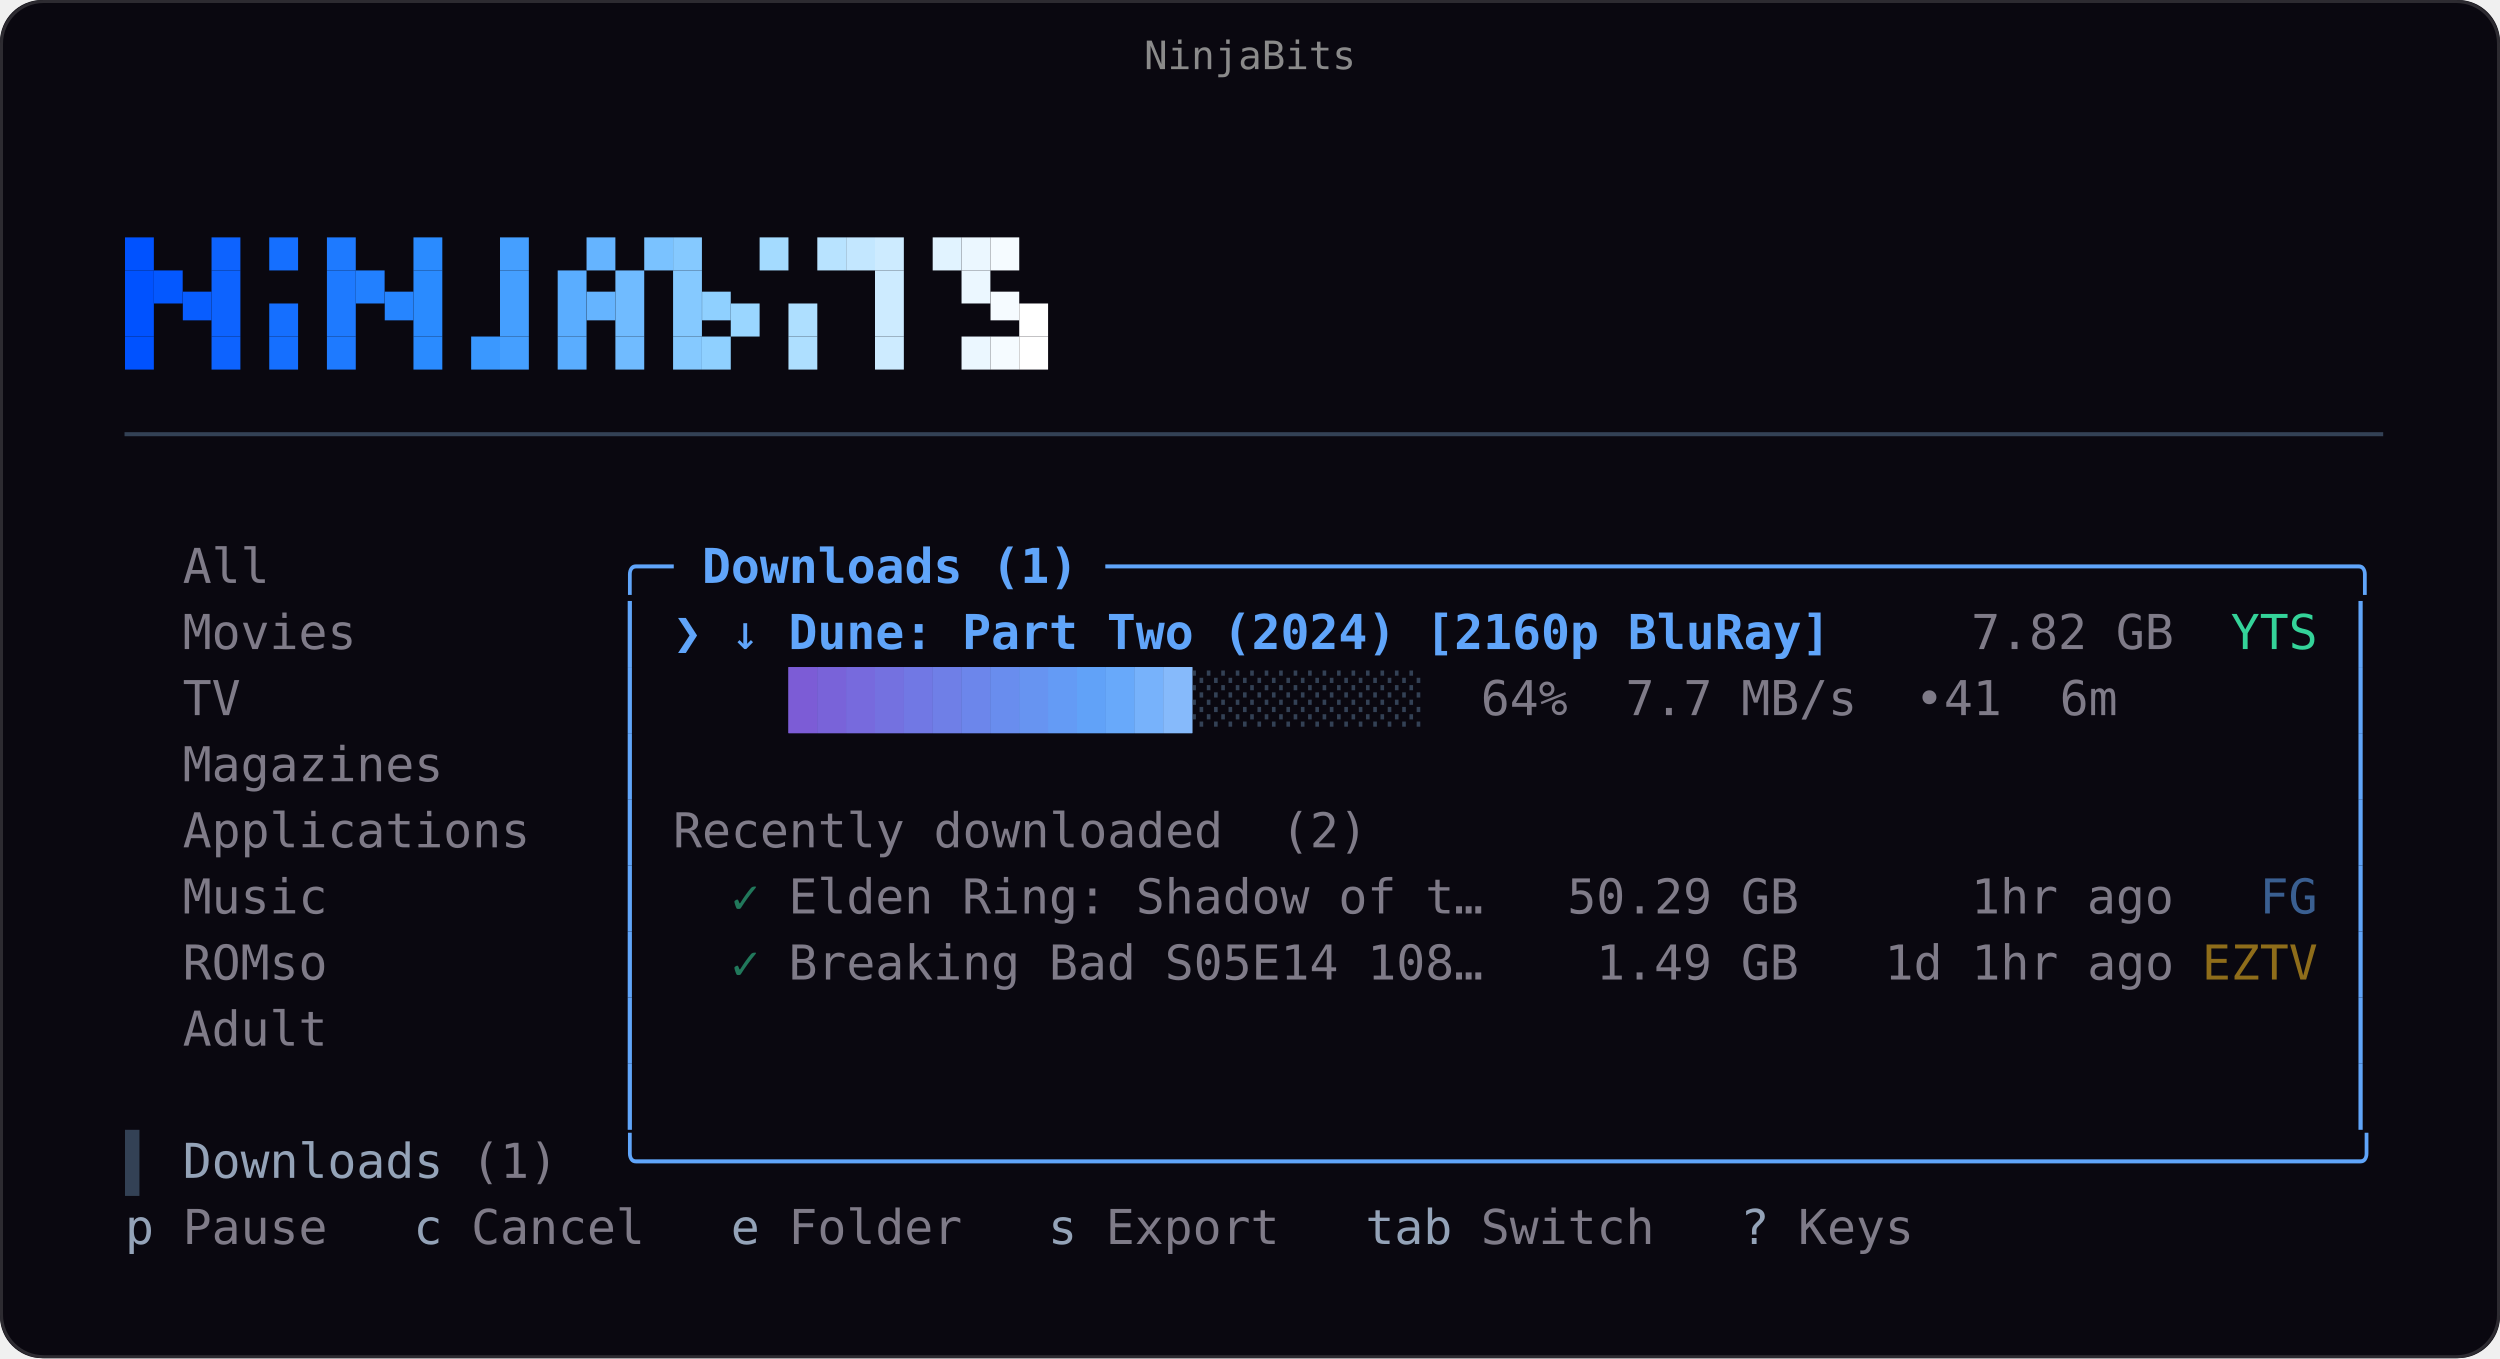
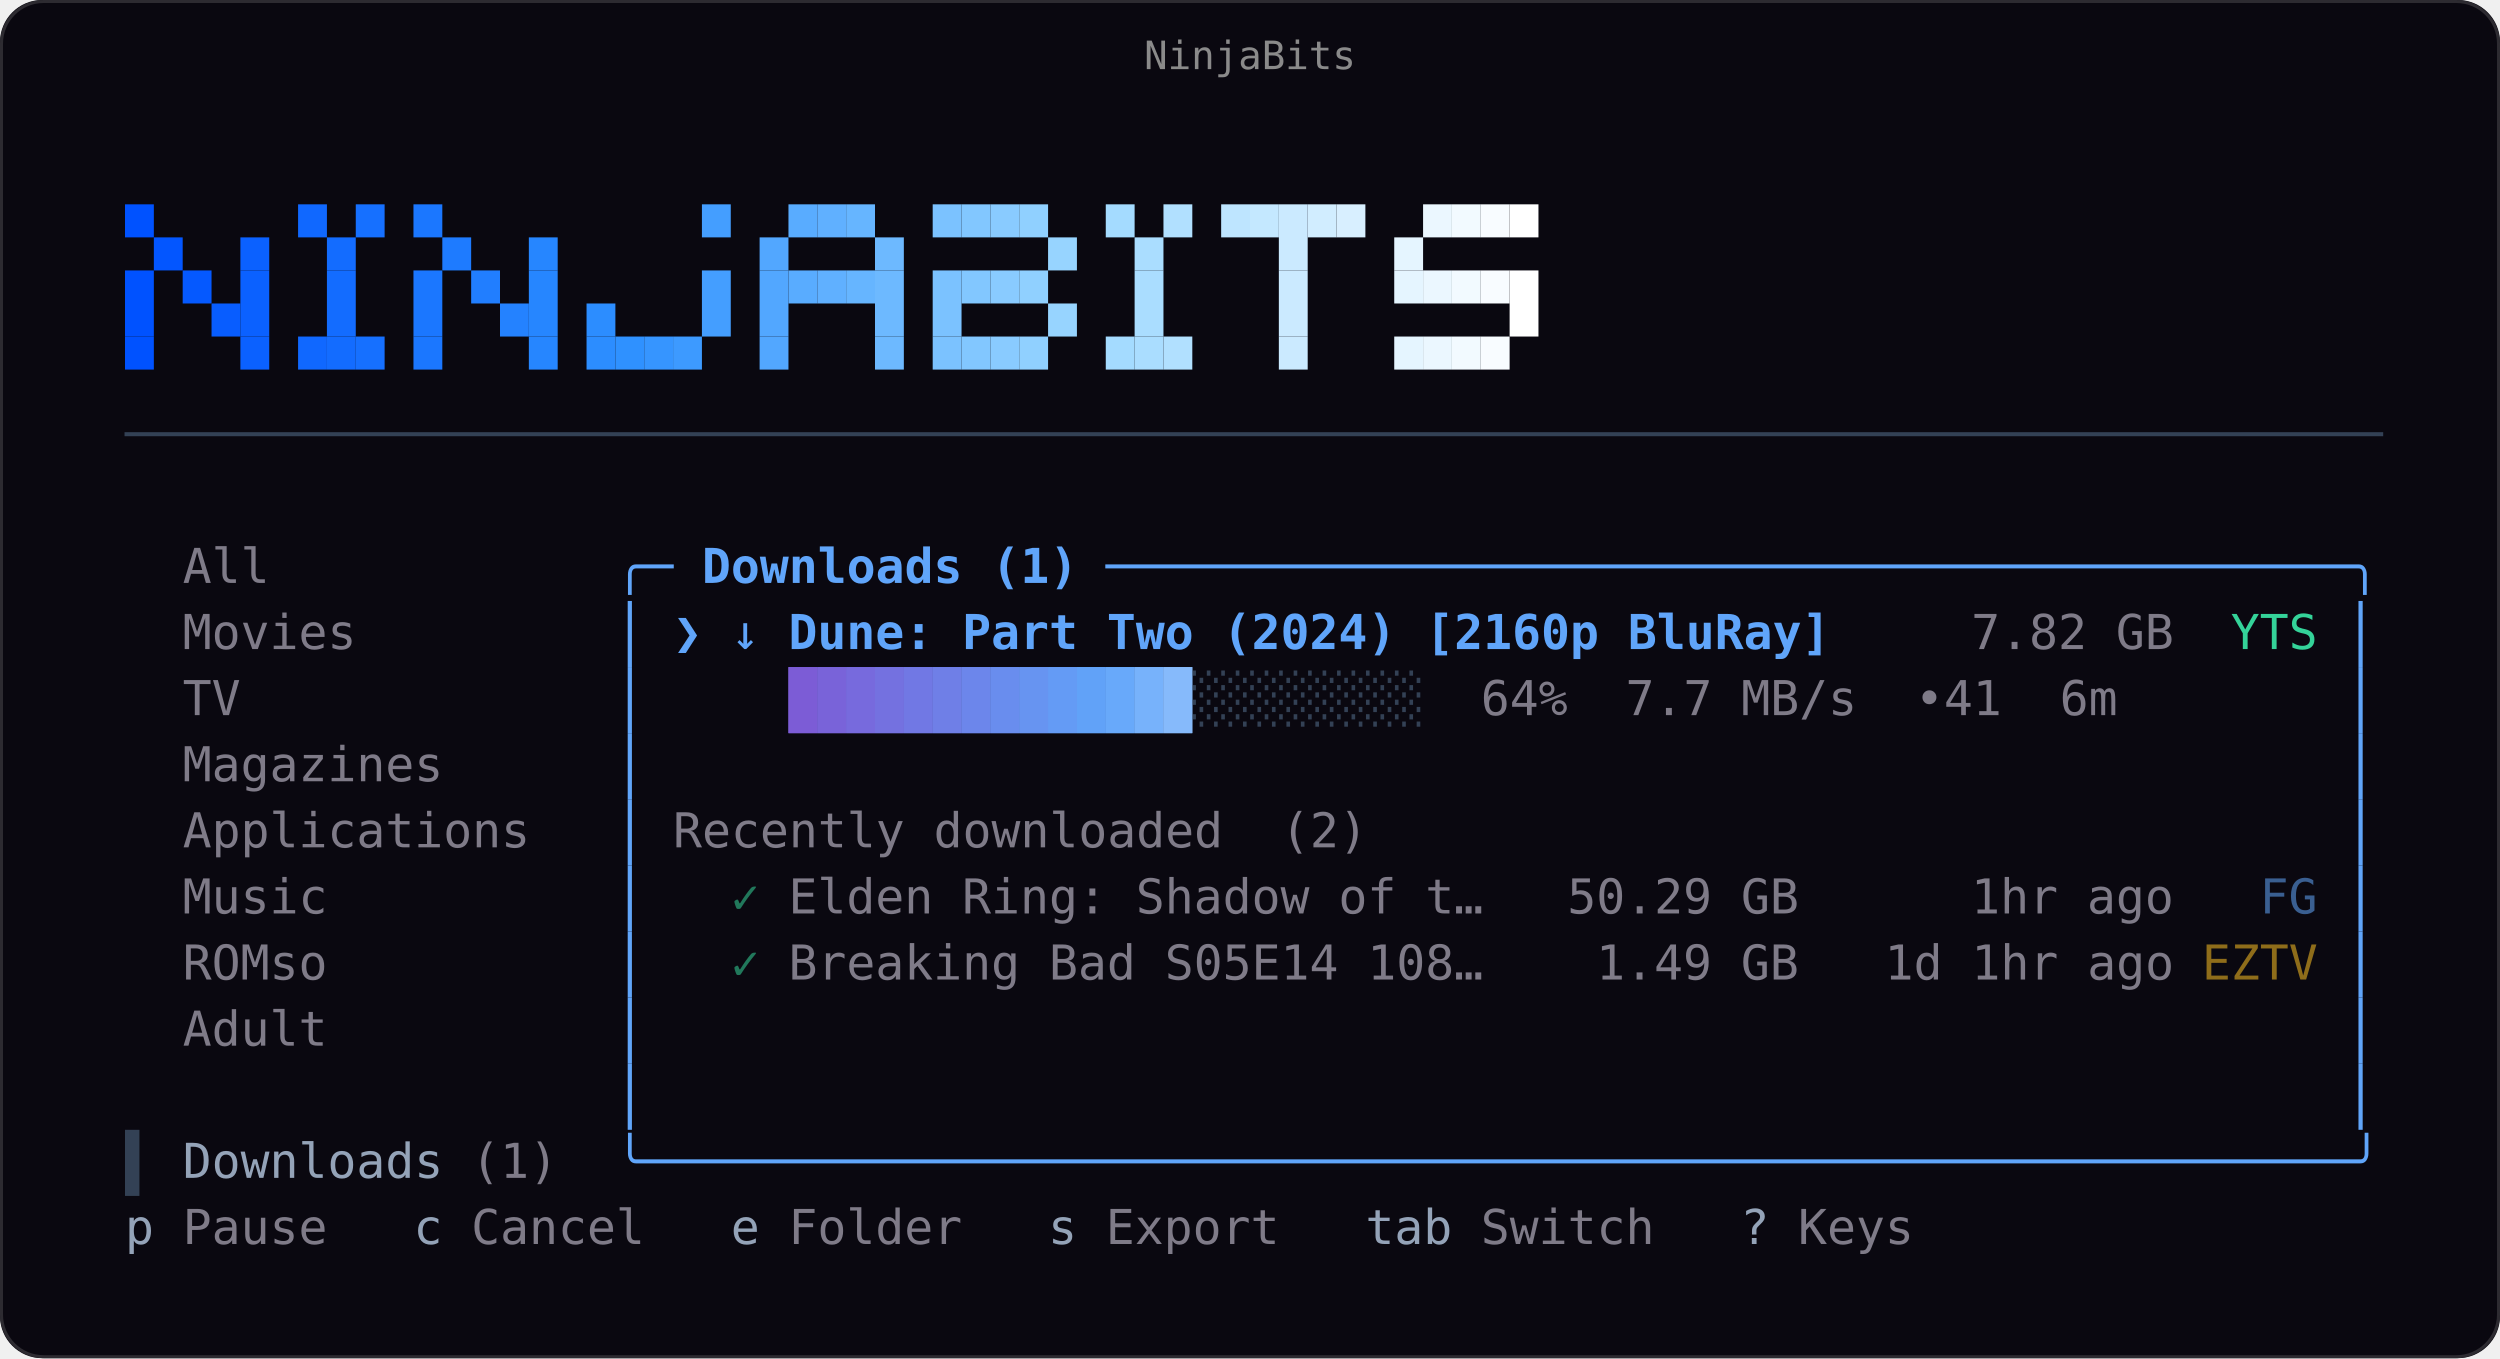
<svg xmlns="http://www.w3.org/2000/svg" width="832" height="452" viewBox="0 0 832 452" style="max-width: 832px; width: 100%; height: auto;" role="img">
  <rect width="100%" height="100%" rx="14" fill="#0a0810" />
  <rect x="0.5" y="0.5" width="831" height="451" rx="14" fill="none" stroke="#2d2b31" stroke-width="1" />
  <text x="416" y="23" text-anchor="middle" font-family="ui-monospace, &quot;Cascadia Mono&quot;, &quot;SF Mono&quot;, Menlo, Consolas, &quot;DejaVu Sans Mono&quot;, monospace" font-size="13" fill="#8a8a8a">NinjaBits</text>
  <g font-family="ui-monospace, &quot;Cascadia Mono&quot;, &quot;SF Mono&quot;, Menlo, Consolas, &quot;DejaVu Sans Mono&quot;, monospace" font-size="16" fill="#ddd8ea">
-     <rect x="41.6" y="79" width="9.6" height="11" fill="#0052ff" />
-     <rect x="70.4" y="79" width="9.6" height="11" fill="#0d63ff" />
-     <rect x="89.6" y="79" width="9.6" height="11" fill="#156fff" />
-     <rect x="108.8" y="79" width="9.6" height="11" fill="#1e7aff" />
-     <rect x="137.6" y="79" width="9.6" height="11" fill="#2a8bff" />
-     <rect x="166.4" y="79" width="9.6" height="11" fill="#459fff" />
-     <rect x="195.2" y="79" width="9.6" height="11" fill="#65b4ff" />
-     <rect x="214.4" y="79" width="9.6" height="11" fill="#7ac2ff" />
-     <rect x="224" y="79" width="9.6" height="11" fill="#85c9ff" />
-     <rect x="252.8" y="79" width="9.6" height="11" fill="#a4dbff" />
-     <rect x="272" y="79" width="9.6" height="11" fill="#b8e3ff" />
-     <rect x="281.6" y="79" width="9.6" height="11" fill="#c3e7ff" />
-     <rect x="291.2" y="79" width="9.6" height="11" fill="#cdebff" />
-     <rect x="310.4" y="79" width="9.6" height="11" fill="#e1f3ff" />
-     <rect x="320" y="79" width="9.6" height="11" fill="#ebf7ff" />
-     <rect x="329.6" y="79" width="9.6" height="11" fill="#f5fbff" />
+     <rect x="41.6" y="68" width="9.6" height="11" fill="#0052ff" />
+     <rect x="51.2" y="79" width="9.6" height="11" fill="#0356ff" />
+     <rect x="80" y="79" width="9.6" height="11" fill="#0b61ff" />
+     <rect x="99.2" y="68" width="9.6" height="11" fill="#1068ff" />
+     <rect x="108.8" y="79" width="9.6" height="11" fill="#136cff" />
+     <rect x="118.4" y="68" width="9.6" height="11" fill="#1670ff" />
+     <rect x="137.6" y="68" width="9.6" height="11" fill="#1b77ff" />
+     <rect x="147.2" y="79" width="9.6" height="11" fill="#1e7bff" />
+     <rect x="176" y="79" width="9.6" height="11" fill="#2686ff" />
+     <rect x="233.6" y="68" width="9.6" height="11" fill="#449eff" />
+     <rect x="252.8" y="79" width="9.6" height="11" fill="#52a7ff" />
+     <rect x="262.4" y="68" width="9.6" height="11" fill="#59acff" />
+     <rect x="272" y="68" width="9.6" height="11" fill="#60b0ff" />
+     <rect x="281.6" y="68" width="9.6" height="11" fill="#66b5ff" />
+     <rect x="291.2" y="79" width="9.6" height="11" fill="#6db9ff" />
+     <rect x="310.4" y="68" width="9.6" height="11" fill="#7bc2ff" />
+     <rect x="320" y="68" width="9.6" height="11" fill="#82c7ff" />
+     <rect x="329.6" y="68" width="9.6" height="11" fill="#89cbff" />
+     <rect x="339.2" y="68" width="9.6" height="11" fill="#90d0ff" />
+     <rect x="348.8" y="79" width="9.6" height="11" fill="#97d4ff" />
+     <rect x="368" y="68" width="9.6" height="11" fill="#a4dbff" />
+     <rect x="377.6" y="79" width="9.6" height="11" fill="#aaddff" />
+     <rect x="387.2" y="68" width="9.6" height="11" fill="#b1e0ff" />
+     <rect x="406.4" y="68" width="9.6" height="11" fill="#bee5ff" />
+     <rect x="416" y="68" width="9.6" height="11" fill="#c4e8ff" />
+     <rect x="425.6" y="68" width="9.6" height="22" fill="#cbeaff" />
+     <rect x="435.2" y="68" width="9.6" height="11" fill="#d1edff" />
+     <rect x="444.8" y="68" width="9.6" height="11" fill="#d8efff" />
+     <rect x="464" y="79" width="9.6" height="11" fill="#e5f5ff" />
+     <rect x="473.6" y="68" width="9.6" height="11" fill="#ebf7ff" />
+     <rect x="483.2" y="68" width="9.6" height="11" fill="#f2faff" />
+     <rect x="492.8" y="68" width="9.6" height="11" fill="#f8fcff" />
+     <rect x="502.4" y="68" width="9.6" height="11" fill="#ffffff" />
    <rect x="41.6" y="90" width="9.6" height="22" fill="#0052ff" />
-     <rect x="51.2" y="90" width="9.6" height="11" fill="#0458ff" />
-     <text x="60.8" y="106" textLength="9.6" lengthAdjust="spacingAndGlyphs" xml:space="preserve" fill="#085dff" font-weight="600">■</text>
-     <rect x="70.4" y="90" width="9.6" height="22" fill="#0d63ff" />
-     <rect x="89.6" y="101" width="9.6" height="11" fill="#156fff" />
-     <rect x="108.8" y="90" width="9.6" height="22" fill="#1e7aff" />
-     <rect x="118.4" y="90" width="9.6" height="11" fill="#2280ff" />
-     <text x="128" y="106" textLength="9.6" lengthAdjust="spacingAndGlyphs" xml:space="preserve" fill="#2685ff" font-weight="600">■</text>
-     <rect x="137.6" y="90" width="9.6" height="22" fill="#2a8bff" />
-     <rect x="166.4" y="90" width="9.6" height="22" fill="#459fff" />
-     <rect x="185.6" y="90" width="9.6" height="22" fill="#5aadff" />
-     <text x="195.2" y="106" textLength="9.6" lengthAdjust="spacingAndGlyphs" xml:space="preserve" fill="#65b4ff" font-weight="600">■</text>
-     <rect x="204.8" y="90" width="9.6" height="22" fill="#70bbff" />
-     <rect x="224" y="90" width="9.6" height="22" fill="#85c9ff" />
-     <text x="233.6" y="106" textLength="9.6" lengthAdjust="spacingAndGlyphs" xml:space="preserve" fill="#8fd0ff" font-weight="600">■</text>
-     <rect x="243.2" y="101" width="9.6" height="11" fill="#9ad6ff" />
-     <rect x="262.4" y="101" width="9.6" height="11" fill="#aedfff" />
-     <rect x="291.2" y="90" width="9.6" height="22" fill="#cdebff" />
-     <rect x="320" y="90" width="9.6" height="11" fill="#ebf7ff" />
-     <text x="329.6" y="106" textLength="9.6" lengthAdjust="spacingAndGlyphs" xml:space="preserve" fill="#f5fbff" font-weight="600">■</text>
-     <rect x="339.2" y="101" width="9.6" height="11" fill="#ffffff" />
+     <rect x="60.8" y="90" width="9.6" height="11" fill="#0559ff" />
+     <rect x="70.4" y="101" width="9.6" height="11" fill="#085dff" />
+     <rect x="80" y="90" width="9.6" height="22" fill="#0b61ff" />
+     <rect x="108.8" y="90" width="9.6" height="22" fill="#136cff" />
+     <rect x="137.6" y="90" width="9.6" height="22" fill="#1b77ff" />
+     <rect x="156.8" y="90" width="9.6" height="11" fill="#217eff" />
+     <rect x="166.4" y="101" width="9.6" height="11" fill="#2482ff" />
+     <rect x="176" y="90" width="9.6" height="22" fill="#2686ff" />
+     <rect x="195.2" y="101" width="9.6" height="11" fill="#2c8dff" />
+     <rect x="233.6" y="90" width="9.6" height="22" fill="#449eff" />
+     <rect x="252.8" y="90" width="9.6" height="22" fill="#52a7ff" />
+     <rect x="262.4" y="90" width="9.6" height="11" fill="#59acff" />
+     <rect x="272" y="90" width="9.6" height="11" fill="#60b0ff" />
+     <rect x="281.6" y="90" width="9.6" height="11" fill="#66b5ff" />
+     <rect x="291.2" y="90" width="9.6" height="22" fill="#6db9ff" />
+     <rect x="310.4" y="90" width="9.6" height="22" fill="#7bc2ff" />
+     <rect x="320" y="90" width="9.6" height="11" fill="#82c7ff" />
+     <rect x="329.6" y="90" width="9.6" height="11" fill="#89cbff" />
+     <rect x="339.2" y="90" width="9.6" height="11" fill="#90d0ff" />
+     <rect x="348.8" y="101" width="9.6" height="11" fill="#97d4ff" />
+     <rect x="377.6" y="90" width="9.6" height="22" fill="#aaddff" />
+     <rect x="425.6" y="90" width="9.6" height="22" fill="#cbeaff" />
+     <rect x="464" y="90" width="9.6" height="11" fill="#e5f5ff" />
+     <rect x="473.6" y="90" width="9.6" height="11" fill="#ebf7ff" />
+     <rect x="483.2" y="90" width="9.6" height="11" fill="#f2faff" />
+     <rect x="492.8" y="90" width="9.6" height="11" fill="#f8fcff" />
+     <rect x="502.4" y="90" width="9.6" height="22" fill="#ffffff" />
    <rect x="41.6" y="112" width="9.6" height="11" fill="#0052ff" />
-     <rect x="70.4" y="112" width="9.6" height="11" fill="#0d63ff" />
-     <rect x="89.6" y="112" width="9.6" height="11" fill="#156fff" />
-     <rect x="108.8" y="112" width="9.6" height="11" fill="#1e7aff" />
-     <rect x="137.6" y="112" width="9.6" height="11" fill="#2a8bff" />
-     <rect x="156.8" y="112" width="9.6" height="11" fill="#3a98ff" />
-     <rect x="166.4" y="112" width="9.6" height="11" fill="#459fff" />
-     <rect x="185.6" y="112" width="9.6" height="11" fill="#5aadff" />
-     <rect x="204.8" y="112" width="9.6" height="11" fill="#70bbff" />
-     <rect x="224" y="112" width="9.6" height="11" fill="#85c9ff" />
-     <rect x="233.6" y="112" width="9.6" height="11" fill="#8fd0ff" />
-     <rect x="262.4" y="112" width="9.6" height="11" fill="#aedfff" />
-     <rect x="291.2" y="112" width="9.6" height="11" fill="#cdebff" />
-     <rect x="320" y="112" width="9.6" height="11" fill="#ebf7ff" />
-     <rect x="329.6" y="112" width="9.6" height="11" fill="#f5fbff" />
-     <rect x="339.2" y="112" width="9.6" height="11" fill="#ffffff" />
+     <rect x="80" y="112" width="9.6" height="11" fill="#0b61ff" />
+     <rect x="99.2" y="112" width="9.6" height="11" fill="#1068ff" />
+     <rect x="108.8" y="112" width="9.6" height="11" fill="#136cff" />
+     <rect x="118.4" y="112" width="9.6" height="11" fill="#1670ff" />
+     <rect x="137.6" y="112" width="9.6" height="11" fill="#1b77ff" />
+     <rect x="176" y="112" width="9.6" height="11" fill="#2686ff" />
+     <rect x="195.2" y="112" width="9.6" height="11" fill="#2c8dff" />
+     <rect x="204.8" y="112" width="9.6" height="11" fill="#2f91ff" />
+     <rect x="214.4" y="112" width="9.6" height="11" fill="#3695ff" />
+     <rect x="224" y="112" width="9.6" height="11" fill="#3d9aff" />
+     <rect x="252.8" y="112" width="9.6" height="11" fill="#52a7ff" />
+     <rect x="291.2" y="112" width="9.6" height="11" fill="#6db9ff" />
+     <rect x="310.4" y="112" width="9.6" height="11" fill="#7bc2ff" />
+     <rect x="320" y="112" width="9.6" height="11" fill="#82c7ff" />
+     <rect x="329.6" y="112" width="9.6" height="11" fill="#89cbff" />
+     <rect x="339.2" y="112" width="9.6" height="11" fill="#90d0ff" />
+     <rect x="368" y="112" width="9.6" height="11" fill="#a4dbff" />
+     <rect x="377.6" y="112" width="9.6" height="11" fill="#aaddff" />
+     <rect x="387.2" y="112" width="9.6" height="11" fill="#b1e0ff" />
+     <rect x="425.6" y="112" width="9.6" height="11" fill="#cbeaff" />
+     <rect x="464" y="112" width="9.6" height="11" fill="#e5f5ff" />
+     <rect x="473.6" y="112" width="9.6" height="11" fill="#ebf7ff" />
+     <rect x="483.2" y="112" width="9.6" height="11" fill="#f2faff" />
+     <rect x="492.8" y="112" width="9.6" height="11" fill="#f8fcff" />
    <text x="41.6" y="150" textLength="748.8" lengthAdjust="spacingAndGlyphs" xml:space="preserve" fill="#334155">──────────────────────────────────────────────────────────────────────────────</text>
    <text x="60.8" y="194" textLength="28.8" lengthAdjust="spacingAndGlyphs" xml:space="preserve" fill-opacity="0.55">All</text>
    <text x="204.8" y="194" textLength="19.2" lengthAdjust="spacingAndGlyphs" xml:space="preserve" fill="#60a5fa">╭─</text>
    <text x="233.6" y="194" textLength="124.8" lengthAdjust="spacingAndGlyphs" xml:space="preserve" fill="#60a5fa" font-weight="600">Downloads (1)</text>
    <text x="368" y="194" textLength="422.4" lengthAdjust="spacingAndGlyphs" xml:space="preserve" fill="#60a5fa">───────────────────────────────────────────╮</text>
    <text x="60.8" y="216" textLength="57.6" lengthAdjust="spacingAndGlyphs" xml:space="preserve" fill-opacity="0.55">Movies</text>
    <rect x="208.9" y="200" width="1.4" height="22" fill="#60a5fa" />
    <text x="224" y="216" textLength="9.6" lengthAdjust="spacingAndGlyphs" xml:space="preserve" fill="#60a5fa" font-weight="600">❯</text>
    <text x="243.2" y="216" textLength="9.6" lengthAdjust="spacingAndGlyphs" xml:space="preserve" fill="#60a5fa">↓</text>
    <text x="262.4" y="216" textLength="345.6" lengthAdjust="spacingAndGlyphs" xml:space="preserve" fill="#60a5fa" font-weight="600">Dune: Part Two (2024) [2160p BluRay]</text>
    <text x="656" y="216" textLength="67.2" lengthAdjust="spacingAndGlyphs" xml:space="preserve" fill-opacity="0.55">7.82 GB</text>
    <text x="742.4" y="216" textLength="28.8" lengthAdjust="spacingAndGlyphs" xml:space="preserve" fill="#34d399">YTS</text>
    <rect x="784.9" y="200" width="1.4" height="22" fill="#60a5fa" />
    <text x="60.8" y="238" textLength="19.2" lengthAdjust="spacingAndGlyphs" xml:space="preserve" fill-opacity="0.55">TV</text>
    <rect x="208.9" y="222" width="1.4" height="22" fill="#60a5fa" />
    <rect x="262.4" y="222" width="9.6" height="22" fill="#7c5cd6" />
    <rect x="272" y="222" width="9.6" height="22" fill="#7963d9" />
    <rect x="281.6" y="222" width="9.6" height="22" fill="#776add" />
    <rect x="291.2" y="222" width="9.6" height="22" fill="#7471e0" />
    <rect x="300.8" y="222" width="9.6" height="22" fill="#7178e4" />
    <rect x="310.4" y="222" width="9.6" height="22" fill="#6f7fe7" />
    <rect x="320" y="222" width="9.6" height="22" fill="#6c86eb" />
    <rect x="329.6" y="222" width="9.6" height="22" fill="#698dee" />
    <rect x="339.2" y="222" width="9.6" height="22" fill="#6794f1" />
    <rect x="348.8" y="222" width="9.6" height="22" fill="#649bf5" />
    <rect x="358.4" y="222" width="9.6" height="22" fill="#61a2f8" />
    <rect x="368" y="222" width="9.6" height="22" fill="#68a9fa" />
    <rect x="377.6" y="222" width="9.6" height="22" fill="#77b2fb" />
    <rect x="387.2" y="222" width="9.6" height="22" fill="#86bafb" />
    <text x="396.8" y="238" textLength="76.8" lengthAdjust="spacingAndGlyphs" xml:space="preserve" fill="#334155">░░░░░░░░</text>
    <text x="492.8" y="238" textLength="211.2" lengthAdjust="spacingAndGlyphs" xml:space="preserve" fill-opacity="0.55">64%  7.7 MB/s  •41  6m</text>
    <rect x="784.9" y="222" width="1.4" height="22" fill="#60a5fa" />
    <text x="60.8" y="260" textLength="86.4" lengthAdjust="spacingAndGlyphs" xml:space="preserve" fill-opacity="0.55">Magazines</text>
    <rect x="208.9" y="244" width="1.4" height="22" fill="#60a5fa" />
    <rect x="784.9" y="244" width="1.4" height="22" fill="#60a5fa" />
    <text x="60.8" y="282" textLength="115.2" lengthAdjust="spacingAndGlyphs" xml:space="preserve" fill-opacity="0.55">Applications</text>
    <rect x="208.9" y="266" width="1.4" height="22" fill="#60a5fa" />
    <text x="224" y="282" textLength="230.4" lengthAdjust="spacingAndGlyphs" xml:space="preserve" fill-opacity="0.55">Recently downloaded  (2)</text>
    <rect x="784.9" y="266" width="1.4" height="22" fill="#60a5fa" />
    <text x="60.8" y="304" textLength="48" lengthAdjust="spacingAndGlyphs" xml:space="preserve" fill-opacity="0.55">Music</text>
    <rect x="208.9" y="288" width="1.4" height="22" fill="#60a5fa" />
    <text x="243.2" y="304" textLength="9.6" lengthAdjust="spacingAndGlyphs" xml:space="preserve" fill="#34d399" fill-opacity="0.55">✓</text>
    <text x="262.4" y="304" textLength="230.4" lengthAdjust="spacingAndGlyphs" xml:space="preserve" fill-opacity="0.55">Elden Ring: Shadow of t…</text>
    <text x="521.6" y="304" textLength="76.8" lengthAdjust="spacingAndGlyphs" xml:space="preserve" fill-opacity="0.55">50.29 GB</text>
    <text x="656" y="304" textLength="67.2" lengthAdjust="spacingAndGlyphs" xml:space="preserve" fill-opacity="0.55">1hr ago</text>
    <text x="752" y="304" textLength="19.2" lengthAdjust="spacingAndGlyphs" xml:space="preserve" fill="#60a5fa" fill-opacity="0.55">FG</text>
    <rect x="784.9" y="288" width="1.4" height="22" fill="#60a5fa" />
    <text x="60.8" y="326" textLength="48" lengthAdjust="spacingAndGlyphs" xml:space="preserve" fill-opacity="0.55">ROMso</text>
    <rect x="208.9" y="310" width="1.4" height="22" fill="#60a5fa" />
    <text x="243.2" y="326" textLength="9.6" lengthAdjust="spacingAndGlyphs" xml:space="preserve" fill="#34d399" fill-opacity="0.55">✓</text>
    <text x="262.4" y="326" textLength="230.4" lengthAdjust="spacingAndGlyphs" xml:space="preserve" fill-opacity="0.55">Breaking Bad S05E14 108…</text>
    <text x="531.2" y="326" textLength="67.2" lengthAdjust="spacingAndGlyphs" xml:space="preserve" fill-opacity="0.55">1.49 GB</text>
    <text x="627.2" y="326" textLength="96" lengthAdjust="spacingAndGlyphs" xml:space="preserve" fill-opacity="0.55">1d 1hr ago</text>
    <text x="732.8" y="326" textLength="38.4" lengthAdjust="spacingAndGlyphs" xml:space="preserve" fill="#fbbf24" fill-opacity="0.55">EZTV</text>
    <rect x="784.9" y="310" width="1.4" height="22" fill="#60a5fa" />
    <text x="60.8" y="348" textLength="48" lengthAdjust="spacingAndGlyphs" xml:space="preserve" fill-opacity="0.55">Adult</text>
    <rect x="208.9" y="332" width="1.4" height="22" fill="#60a5fa" />
    <rect x="784.9" y="332" width="1.4" height="22" fill="#60a5fa" />
    <rect x="208.9" y="354" width="1.4" height="22" fill="#60a5fa" />
    <rect x="784.9" y="354" width="1.4" height="22" fill="#60a5fa" />
    <rect x="41.6" y="376" width="4.8" height="22" fill="#334155" />
    <text x="60.8" y="392" textLength="86.4" lengthAdjust="spacingAndGlyphs" xml:space="preserve" fill="#94a3b8">Downloads</text>
    <text x="156.8" y="392" textLength="28.8" lengthAdjust="spacingAndGlyphs" xml:space="preserve" fill-opacity="0.55">(1)</text>
    <text x="204.8" y="392" textLength="585.6" lengthAdjust="spacingAndGlyphs" xml:space="preserve" fill="#60a5fa">╰───────────────────────────────────────────────────────────╯</text>
    <text x="41.6" y="414" textLength="9.6" lengthAdjust="spacingAndGlyphs" xml:space="preserve" fill="#94a3b8">p</text>
    <text x="60.8" y="414" textLength="48" lengthAdjust="spacingAndGlyphs" xml:space="preserve" fill-opacity="0.55">Pause</text>
    <text x="137.6" y="414" textLength="9.6" lengthAdjust="spacingAndGlyphs" xml:space="preserve" fill="#94a3b8">c</text>
    <text x="156.8" y="414" textLength="57.6" lengthAdjust="spacingAndGlyphs" xml:space="preserve" fill-opacity="0.55">Cancel</text>
    <text x="243.2" y="414" textLength="9.6" lengthAdjust="spacingAndGlyphs" xml:space="preserve" fill="#94a3b8">e</text>
    <text x="262.4" y="414" textLength="57.6" lengthAdjust="spacingAndGlyphs" xml:space="preserve" fill-opacity="0.55">Folder</text>
    <text x="348.8" y="414" textLength="9.6" lengthAdjust="spacingAndGlyphs" xml:space="preserve" fill="#94a3b8">s</text>
    <text x="368" y="414" textLength="57.6" lengthAdjust="spacingAndGlyphs" xml:space="preserve" fill-opacity="0.55">Export</text>
    <text x="454.4" y="414" textLength="28.8" lengthAdjust="spacingAndGlyphs" xml:space="preserve" fill="#94a3b8">tab</text>
    <text x="492.8" y="414" textLength="57.6" lengthAdjust="spacingAndGlyphs" xml:space="preserve" fill-opacity="0.55">Switch</text>
    <text x="579.2" y="414" textLength="9.6" lengthAdjust="spacingAndGlyphs" xml:space="preserve" fill="#94a3b8">?</text>
    <text x="598.4" y="414" textLength="38.4" lengthAdjust="spacingAndGlyphs" xml:space="preserve" fill-opacity="0.55">Keys</text>
  </g>
  <rect x="262.4" y="222" width="9.6" height="22" fill="#7c5cd6">
    <animate attributeName="fill" calcMode="discrete" dur="3.48s" values="#7c5cd6;#7f5fd7;#8669da;#9277de;#a18ae3;#b29ee8;#c3b3ee;#d2c5f3;#ded4f7;#e5ddfa;#e8e0fb;#e5ddfa;#ded4f7;#d2c5f3;#c3b3ee;#b29ee8;#a18ae3;#9277de;#8669da;#7f5fd7;#7c5cd6;#7c5cd6;#7c5cd6;#7c5cd6;#7c5cd6;#7c5cd6;#7c5cd6;#7c5cd6;#7c5cd6;#7c5cd6;#7c5cd6;#7c5cd6;#7c5cd6;#7c5cd6;#7c5cd6;#7c5cd6;#7c5cd6;#7c5cd6;#7c5cd6;#7c5cd6;#7c5cd6;#7c5cd6;#7c5cd6;#7c5cd6;#7c5cd6;#7c5cd6;#7c5cd6;#7c5cd6;#7c5cd6;#7c5cd6;#7c5cd6;#7c5cd6;#7c5cd6;#7c5cd6;#7c5cd6;#7c5cd6;#7c5cd6;#7c5cd6;#7c5cd6;#7c5cd6;#7c5cd6;#7c5cd6;#7c5cd6;#7c5cd6;#7c5cd6;#7c5cd6;#7c5cd6;#7c5cd6;#7c5cd6;#7c5cd6;#7c5cd6;#7c5cd6;#7c5cd6;#7c5cd6;#7c5cd6;#7c5cd6;#7c5cd6;#7c5cd6;#7c5cd6;#7c5cd6;#7c5cd6;#7c5cd6;#7c5cd6;#7c5cd6;#7c5cd6;#7c5cd6;#7c5cd6" repeatCount="indefinite" />
  </rect>
  <rect x="272" y="222" width="9.6" height="22" fill="#7963d9">
    <animate attributeName="fill" calcMode="discrete" dur="3.48s" values="#7963d9;#7963d9;#7963d9;#7b65da;#816ddc;#8d7adf;#9c8ae4;#ac9ee9;#beb1ee;#cec3f3;#dbd2f7;#e4dcfa;#e8e1fb;#e6dffb;#dfd7f9;#d4caf5;#c5baf1;#b4a6eb;#a393e6;#9381e1;#8672dd;#7d68da;#7963d9;#7963d9;#7963d9;#7963d9;#7963d9;#7963d9;#7963d9;#7963d9;#7963d9;#7963d9;#7963d9;#7963d9;#7963d9;#7963d9;#7963d9;#7963d9;#7963d9;#7963d9;#7963d9;#7963d9;#7963d9;#7963d9;#7963d9;#7963d9;#7963d9;#7963d9;#7963d9;#7963d9;#7963d9;#7963d9;#7963d9;#7963d9;#7963d9;#7963d9;#7963d9;#7963d9;#7963d9;#7963d9;#7963d9;#7963d9;#7963d9;#7963d9;#7963d9;#7963d9;#7963d9;#7963d9;#7963d9;#7963d9;#7963d9;#7963d9;#7963d9;#7963d9;#7963d9;#7963d9;#7963d9;#7963d9;#7963d9;#7963d9;#7963d9;#7963d9;#7963d9;#7963d9;#7963d9;#7963d9;#7963d9" repeatCount="indefinite" />
  </rect>
  <rect x="281.6" y="222" width="9.6" height="22" fill="#776add">
    <animate attributeName="fill" calcMode="discrete" dur="3.48s" values="#776add;#776add;#776add;#776add;#776add;#786bdd;#7e71df;#887ce2;#978ce6;#a79eea;#b9b0ef;#cac2f3;#d8d1f7;#e2dcfa;#e7e1fb;#e7e1fb;#e1dbfa;#d6cff7;#c8c0f3;#b7aeee;#a59bea;#958ae5;#877be1;#7d70df;#786bdd;#776add;#776add;#776add;#776add;#776add;#776add;#776add;#776add;#776add;#776add;#776add;#776add;#776add;#776add;#776add;#776add;#776add;#776add;#776add;#776add;#776add;#776add;#776add;#776add;#776add;#776add;#776add;#776add;#776add;#776add;#776add;#776add;#776add;#776add;#776add;#776add;#776add;#776add;#776add;#776add;#776add;#776add;#776add;#776add;#776add;#776add;#776add;#776add;#776add;#776add;#776add;#776add;#776add;#776add;#776add;#776add;#776add;#776add;#776add;#776add;#776add;#776add" repeatCount="indefinite" />
  </rect>
  <rect x="291.2" y="222" width="9.6" height="22" fill="#7471e0">
    <animate attributeName="fill" calcMode="discrete" dur="3.48s" values="#7471e0;#7471e0;#7471e0;#7471e0;#7471e0;#7471e0;#7471e0;#7471e0;#7976e1;#8380e4;#918de7;#a29eeb;#b4b0ef;#c5c1f4;#d4d0f7;#dfdbfa;#e6e1fc;#e7e2fc;#e2ddfb;#d8d4f8;#cac6f5;#bab5f1;#a8a4ec;#9693e8;#8784e5;#7c79e2;#7572e0;#7471e0;#7471e0;#7471e0;#7471e0;#7471e0;#7471e0;#7471e0;#7471e0;#7471e0;#7471e0;#7471e0;#7471e0;#7471e0;#7471e0;#7471e0;#7471e0;#7471e0;#7471e0;#7471e0;#7471e0;#7471e0;#7471e0;#7471e0;#7471e0;#7471e0;#7471e0;#7471e0;#7471e0;#7471e0;#7471e0;#7471e0;#7471e0;#7471e0;#7471e0;#7471e0;#7471e0;#7471e0;#7471e0;#7471e0;#7471e0;#7471e0;#7471e0;#7471e0;#7471e0;#7471e0;#7471e0;#7471e0;#7471e0;#7471e0;#7471e0;#7471e0;#7471e0;#7471e0;#7471e0;#7471e0;#7471e0;#7471e0;#7471e0;#7471e0;#7471e0" repeatCount="indefinite" />
  </rect>
  <rect x="300.8" y="222" width="9.6" height="22" fill="#7178e4">
    <animate attributeName="fill" calcMode="discrete" dur="3.48s" values="#7178e4;#7178e4;#7178e4;#7178e4;#7178e4;#7178e4;#7178e4;#7178e4;#7178e4;#7178e4;#757be5;#7d83e7;#8b90e9;#9c9fed;#aeaff1;#c0c0f4;#d0cff8;#dddafa;#e5e1fc;#e7e3fc;#e3e0fc;#dad8fa;#cdcbf7;#bcbcf3;#aaacf0;#989bec;#888de9;#7b81e6;#737ae4;#7178e4;#7178e4;#7178e4;#7178e4;#7178e4;#7178e4;#7178e4;#7178e4;#7178e4;#7178e4;#7178e4;#7178e4;#7178e4;#7178e4;#7178e4;#7178e4;#7178e4;#7178e4;#7178e4;#7178e4;#7178e4;#7178e4;#7178e4;#7178e4;#7178e4;#7178e4;#7178e4;#7178e4;#7178e4;#7178e4;#7178e4;#7178e4;#7178e4;#7178e4;#7178e4;#7178e4;#7178e4;#7178e4;#7178e4;#7178e4;#7178e4;#7178e4;#7178e4;#7178e4;#7178e4;#7178e4;#7178e4;#7178e4;#7178e4;#7178e4;#7178e4;#7178e4;#7178e4;#7178e4;#7178e4;#7178e4;#7178e4;#7178e4" repeatCount="indefinite" />
  </rect>
  <rect x="310.4" y="222" width="9.6" height="22" fill="#6f7fe7">
    <animate attributeName="fill" calcMode="discrete" dur="3.48s" values="#6f7fe7;#6f7fe7;#6f7fe7;#6f7fe7;#6f7fe7;#6f7fe7;#6f7fe7;#6f7fe7;#6f7fe7;#6f7fe7;#6f7fe7;#6f7fe7;#7181e7;#7988e9;#8692eb;#96a0ee;#a9b0f1;#bbbff5;#cccef8;#dad9fa;#e3e1fc;#e7e4fd;#e4e2fc;#dcdbfb;#d0d0f8;#bfc3f5;#adb3f2;#9aa4ef;#8995ec;#7c8ae9;#7382e8;#6f7fe7;#6f7fe7;#6f7fe7;#6f7fe7;#6f7fe7;#6f7fe7;#6f7fe7;#6f7fe7;#6f7fe7;#6f7fe7;#6f7fe7;#6f7fe7;#6f7fe7;#6f7fe7;#6f7fe7;#6f7fe7;#6f7fe7;#6f7fe7;#6f7fe7;#6f7fe7;#6f7fe7;#6f7fe7;#6f7fe7;#6f7fe7;#6f7fe7;#6f7fe7;#6f7fe7;#6f7fe7;#6f7fe7;#6f7fe7;#6f7fe7;#6f7fe7;#6f7fe7;#6f7fe7;#6f7fe7;#6f7fe7;#6f7fe7;#6f7fe7;#6f7fe7;#6f7fe7;#6f7fe7;#6f7fe7;#6f7fe7;#6f7fe7;#6f7fe7;#6f7fe7;#6f7fe7;#6f7fe7;#6f7fe7;#6f7fe7;#6f7fe7;#6f7fe7;#6f7fe7;#6f7fe7;#6f7fe7;#6f7fe7" repeatCount="indefinite" />
  </rect>
  <rect x="320" y="222" width="9.6" height="22" fill="#6c86eb">
    <animate attributeName="fill" calcMode="discrete" dur="3.48s" values="#6c86eb;#6c86eb;#6c86eb;#6c86eb;#6c86eb;#6c86eb;#6c86eb;#6c86eb;#6c86eb;#6c86eb;#6c86eb;#6c86eb;#6c86eb;#6c86eb;#6d87eb;#748cec;#8096ee;#90a2f0;#a3b0f3;#b6bff6;#c8cdf9;#d7d8fb;#e1e0fc;#e6e4fd;#e5e3fd;#dedefc;#d2d5fa;#c2c8f8;#b0baf5;#9cabf2;#8b9ef0;#7c92ed;#718aec;#6c86eb;#6c86eb;#6c86eb;#6c86eb;#6c86eb;#6c86eb;#6c86eb;#6c86eb;#6c86eb;#6c86eb;#6c86eb;#6c86eb;#6c86eb;#6c86eb;#6c86eb;#6c86eb;#6c86eb;#6c86eb;#6c86eb;#6c86eb;#6c86eb;#6c86eb;#6c86eb;#6c86eb;#6c86eb;#6c86eb;#6c86eb;#6c86eb;#6c86eb;#6c86eb;#6c86eb;#6c86eb;#6c86eb;#6c86eb;#6c86eb;#6c86eb;#6c86eb;#6c86eb;#6c86eb;#6c86eb;#6c86eb;#6c86eb;#6c86eb;#6c86eb;#6c86eb;#6c86eb;#6c86eb;#6c86eb;#6c86eb;#6c86eb;#6c86eb;#6c86eb;#6c86eb;#6c86eb" repeatCount="indefinite" />
  </rect>
  <rect x="329.6" y="222" width="9.6" height="22" fill="#698dee">
    <animate attributeName="fill" calcMode="discrete" dur="3.48s" values="#698dee;#698dee;#698dee;#698dee;#698dee;#698dee;#698dee;#698dee;#698dee;#698dee;#698dee;#698dee;#698dee;#698dee;#698dee;#698dee;#6a8dee;#6f91ef;#7b99f0;#8aa4f2;#9db1f4;#b0bff7;#c3ccf9;#d3d8fb;#dfe0fc;#e5e5fd;#e5e5fd;#e0e1fd;#d5d9fb;#c5cef9;#b2c1f7;#9fb3f5;#8ca6f2;#7c9af0;#7092ef;#6a8eee;#698dee;#698dee;#698dee;#698dee;#698dee;#698dee;#698dee;#698dee;#698dee;#698dee;#698dee;#698dee;#698dee;#698dee;#698dee;#698dee;#698dee;#698dee;#698dee;#698dee;#698dee;#698dee;#698dee;#698dee;#698dee;#698dee;#698dee;#698dee;#698dee;#698dee;#698dee;#698dee;#698dee;#698dee;#698dee;#698dee;#698dee;#698dee;#698dee;#698dee;#698dee;#698dee;#698dee;#698dee;#698dee;#698dee;#698dee;#698dee;#698dee;#698dee;#698dee" repeatCount="indefinite" />
  </rect>
  <rect x="339.2" y="222" width="9.6" height="22" fill="#6794f1">
    <animate attributeName="fill" calcMode="discrete" dur="3.48s" values="#6794f1;#6794f1;#6794f1;#6794f1;#6794f1;#6794f1;#6794f1;#6794f1;#6794f1;#6794f1;#6794f1;#6794f1;#6794f1;#6794f1;#6794f1;#6794f1;#6794f1;#6794f1;#6794f1;#6c97f1;#769ef2;#85a7f4;#97b3f6;#abc0f8;#beccfa;#cfd7fb;#dce0fd;#e4e5fd;#e6e6fe;#e1e3fd;#d7dcfc;#c8d3fb;#b6c7f9;#a2baf7;#8faef5;#7ea3f3;#719af2;#6995f1;#6794f1;#6794f1;#6794f1;#6794f1;#6794f1;#6794f1;#6794f1;#6794f1;#6794f1;#6794f1;#6794f1;#6794f1;#6794f1;#6794f1;#6794f1;#6794f1;#6794f1;#6794f1;#6794f1;#6794f1;#6794f1;#6794f1;#6794f1;#6794f1;#6794f1;#6794f1;#6794f1;#6794f1;#6794f1;#6794f1;#6794f1;#6794f1;#6794f1;#6794f1;#6794f1;#6794f1;#6794f1;#6794f1;#6794f1;#6794f1;#6794f1;#6794f1;#6794f1;#6794f1;#6794f1;#6794f1;#6794f1;#6794f1;#6794f1" repeatCount="indefinite" />
  </rect>
  <rect x="348.8" y="222" width="9.6" height="22" fill="#649bf5">
    <animate attributeName="fill" calcMode="discrete" dur="3.48s" values="#649bf5;#649bf5;#649bf5;#649bf5;#649bf5;#649bf5;#649bf5;#649bf5;#649bf5;#649bf5;#649bf5;#649bf5;#649bf5;#649bf5;#649bf5;#649bf5;#649bf5;#649bf5;#649bf5;#649bf5;#649bf5;#679df5;#70a2f6;#7fabf7;#91b5f8;#a5c1fa;#b9ccfb;#cbd7fc;#d9dffd;#e2e5fe;#e6e7fe;#e2e5fe;#d9dffd;#cbd7fc;#b9ccfb;#a5c1fa;#91b5f8;#7fabf7;#70a2f6;#679df5;#649bf5;#649bf5;#649bf5;#649bf5;#649bf5;#649bf5;#649bf5;#649bf5;#649bf5;#649bf5;#649bf5;#649bf5;#649bf5;#649bf5;#649bf5;#649bf5;#649bf5;#649bf5;#649bf5;#649bf5;#649bf5;#649bf5;#649bf5;#649bf5;#649bf5;#649bf5;#649bf5;#649bf5;#649bf5;#649bf5;#649bf5;#649bf5;#649bf5;#649bf5;#649bf5;#649bf5;#649bf5;#649bf5;#649bf5;#649bf5;#649bf5;#649bf5;#649bf5;#649bf5;#649bf5;#649bf5;#649bf5" repeatCount="indefinite" />
  </rect>
  <rect x="358.4" y="222" width="9.6" height="22" fill="#61a2f8">
    <animate attributeName="fill" calcMode="discrete" dur="3.48s" values="#61a2f8;#61a2f8;#61a2f8;#61a2f8;#61a2f8;#61a2f8;#61a2f8;#61a2f8;#61a2f8;#61a2f8;#61a2f8;#61a2f8;#61a2f8;#61a2f8;#61a2f8;#61a2f8;#61a2f8;#61a2f8;#61a2f8;#61a2f8;#61a2f8;#61a2f8;#61a2f8;#63a3f8;#6ba7f8;#79aef9;#8ab8fa;#9fc2fb;#b3cdfc;#c6d7fd;#d6dffe;#e0e5fe;#e5e7fe;#e3e6fe;#dbe2fe;#cedbfd;#bcd2fc;#a8c7fb;#93bcfa;#80b2f9;#70aaf9;#66a5f8;#61a2f8;#61a2f8;#61a2f8;#61a2f8;#61a2f8;#61a2f8;#61a2f8;#61a2f8;#61a2f8;#61a2f8;#61a2f8;#61a2f8;#61a2f8;#61a2f8;#61a2f8;#61a2f8;#61a2f8;#61a2f8;#61a2f8;#61a2f8;#61a2f8;#61a2f8;#61a2f8;#61a2f8;#61a2f8;#61a2f8;#61a2f8;#61a2f8;#61a2f8;#61a2f8;#61a2f8;#61a2f8;#61a2f8;#61a2f8;#61a2f8;#61a2f8;#61a2f8;#61a2f8;#61a2f8;#61a2f8;#61a2f8;#61a2f8;#61a2f8;#61a2f8;#61a2f8" repeatCount="indefinite" />
  </rect>
  <rect x="368" y="222" width="9.6" height="22" fill="#68a9fa">
    <animate attributeName="fill" calcMode="discrete" dur="3.48s" values="#68a9fa;#68a9fa;#68a9fa;#68a9fa;#68a9fa;#68a9fa;#68a9fa;#68a9fa;#68a9fa;#68a9fa;#68a9fa;#68a9fa;#68a9fa;#68a9fa;#68a9fa;#68a9fa;#68a9fa;#68a9fa;#68a9fa;#68a9fa;#68a9fa;#68a9fa;#68a9fa;#68a9fa;#68a9fa;#69a9fa;#6fadfa;#7bb3fb;#8bbbfb;#9ec4fc;#b2cefd;#c5d7fd;#d4dffe;#e0e5fe;#e5e8fe;#e5e8fe;#dfe4fe;#d3defe;#c3d6fd;#b0cdfd;#9cc3fc;#89bafb;#7ab2fb;#6eacfa;#69a9fa;#68a9fa;#68a9fa;#68a9fa;#68a9fa;#68a9fa;#68a9fa;#68a9fa;#68a9fa;#68a9fa;#68a9fa;#68a9fa;#68a9fa;#68a9fa;#68a9fa;#68a9fa;#68a9fa;#68a9fa;#68a9fa;#68a9fa;#68a9fa;#68a9fa;#68a9fa;#68a9fa;#68a9fa;#68a9fa;#68a9fa;#68a9fa;#68a9fa;#68a9fa;#68a9fa;#68a9fa;#68a9fa;#68a9fa;#68a9fa;#68a9fa;#68a9fa;#68a9fa;#68a9fa;#68a9fa;#68a9fa;#68a9fa;#68a9fa" repeatCount="indefinite" />
  </rect>
  <rect x="377.6" y="222" width="9.6" height="22" fill="#77b2fb">
    <animate attributeName="fill" calcMode="discrete" dur="3.48s" values="#77b2fb;#77b2fb;#77b2fb;#77b2fb;#77b2fb;#77b2fb;#77b2fb;#77b2fb;#77b2fb;#77b2fb;#77b2fb;#77b2fb;#77b2fb;#77b2fb;#77b2fb;#77b2fb;#77b2fb;#77b2fb;#77b2fb;#77b2fb;#77b2fb;#77b2fb;#77b2fb;#77b2fb;#77b2fb;#77b2fb;#77b2fb;#77b2fb;#7cb4fb;#85b9fb;#93c0fc;#a4c8fc;#b5d0fd;#c6d9fe;#d5e0fe;#e0e5fe;#e6e8ff;#e7e9ff;#e3e7fe;#d9e2fe;#cbdbfe;#bbd3fd;#a9cbfd;#98c2fc;#8abbfc;#7fb6fb;#78b3fb;#77b2fb;#77b2fb;#77b2fb;#77b2fb;#77b2fb;#77b2fb;#77b2fb;#77b2fb;#77b2fb;#77b2fb;#77b2fb;#77b2fb;#77b2fb;#77b2fb;#77b2fb;#77b2fb;#77b2fb;#77b2fb;#77b2fb;#77b2fb;#77b2fb;#77b2fb;#77b2fb;#77b2fb;#77b2fb;#77b2fb;#77b2fb;#77b2fb;#77b2fb;#77b2fb;#77b2fb;#77b2fb;#77b2fb;#77b2fb;#77b2fb;#77b2fb;#77b2fb;#77b2fb;#77b2fb;#77b2fb" repeatCount="indefinite" />
  </rect>
  <rect x="387.2" y="222" width="9.6" height="22" fill="#86bafb">
    <animate attributeName="fill" calcMode="discrete" dur="3.48s" values="#86bafb;#86bafb;#86bafb;#86bafb;#86bafb;#86bafb;#86bafb;#86bafb;#86bafb;#86bafb;#86bafb;#86bafb;#86bafb;#86bafb;#86bafb;#86bafb;#86bafb;#86bafb;#86bafb;#86bafb;#86bafb;#86bafb;#86bafb;#86bafb;#86bafb;#86bafb;#86bafb;#86bafb;#86bafb;#86bafb;#89bbfb;#90bffb;#9cc5fc;#aacbfc;#b9d3fd;#c8dafd;#d6e1fe;#e1e6fe;#e7e9ff;#e9eaff;#e6e8fe;#dfe5fe;#d3dffe;#c5d8fd;#b6d1fd;#a7cafc;#99c3fc;#8ebefb;#88bbfb;#86bafb;#86bafb;#86bafb;#86bafb;#86bafb;#86bafb;#86bafb;#86bafb;#86bafb;#86bafb;#86bafb;#86bafb;#86bafb;#86bafb;#86bafb;#86bafb;#86bafb;#86bafb;#86bafb;#86bafb;#86bafb;#86bafb;#86bafb;#86bafb;#86bafb;#86bafb;#86bafb;#86bafb;#86bafb;#86bafb;#86bafb;#86bafb;#86bafb;#86bafb;#86bafb;#86bafb;#86bafb;#86bafb" repeatCount="indefinite" />
  </rect>
</svg>
